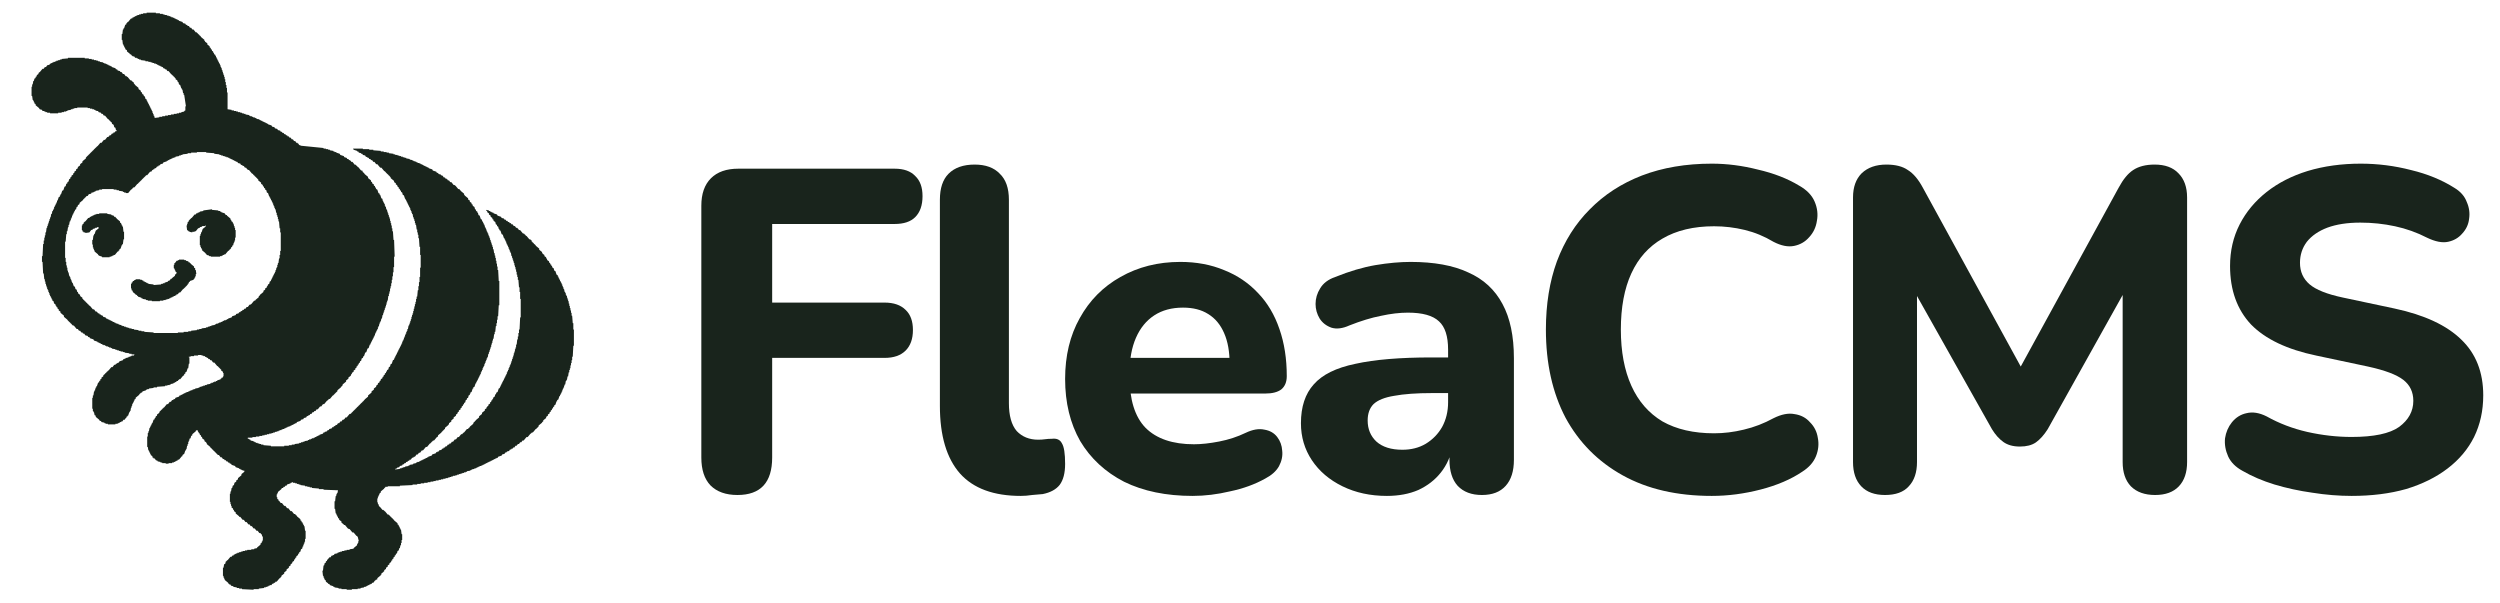
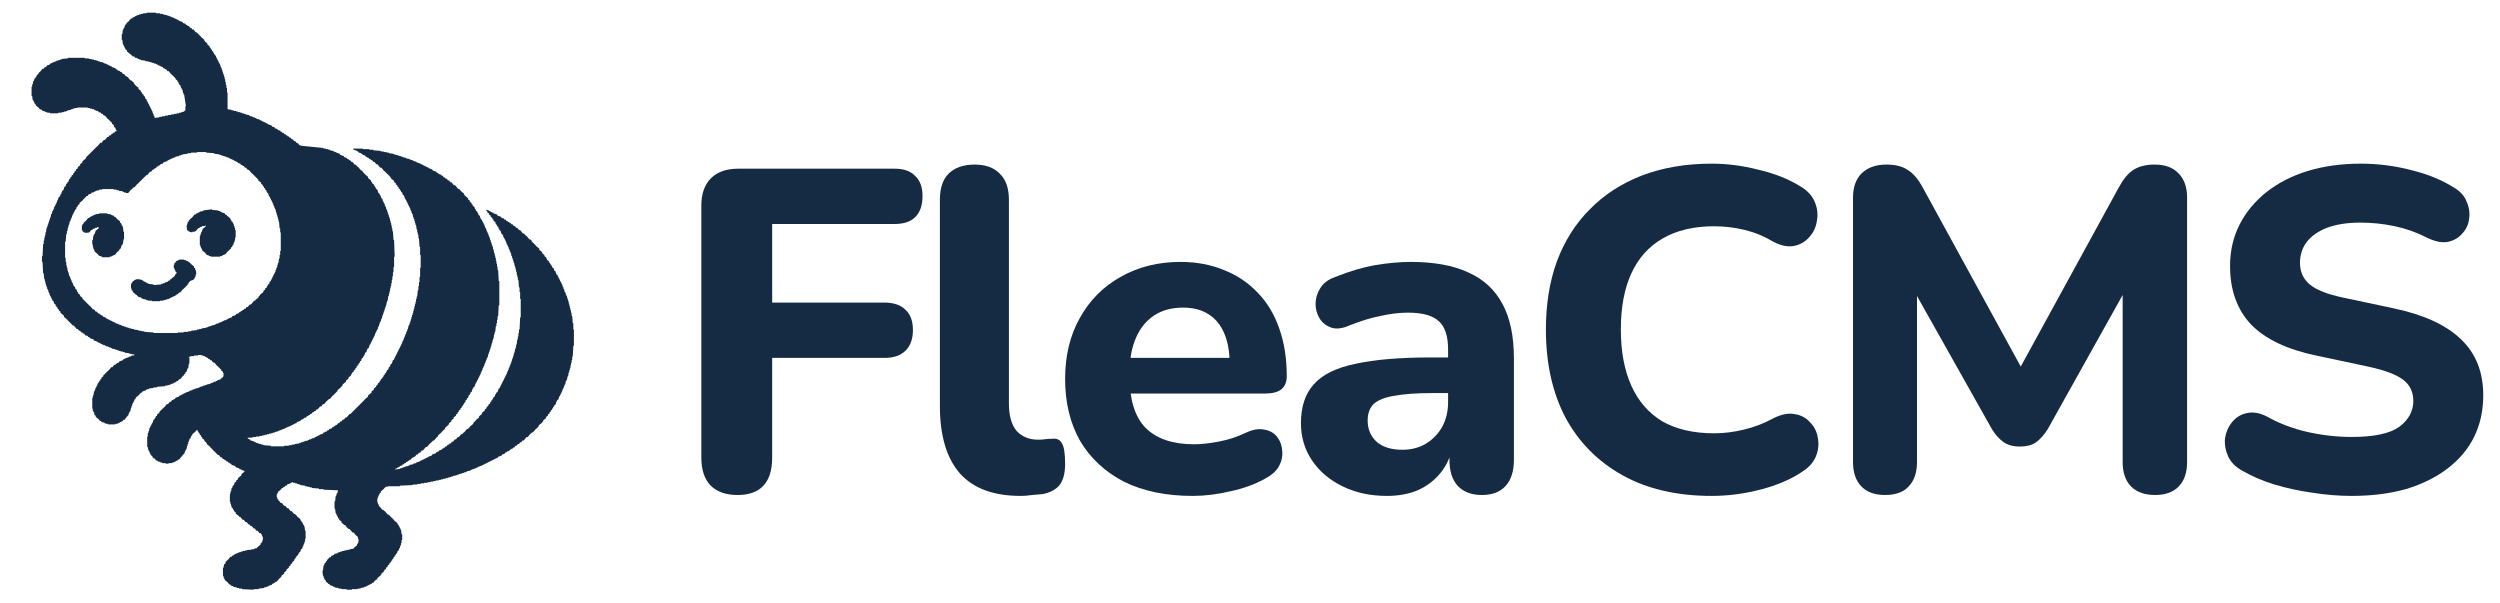
<svg xmlns="http://www.w3.org/2000/svg" viewBox="8.622 7.665 393.858 94.909" role="img" aria-labelledby="title">
-   <g fill="#19241c">
+   <g fill="#142b43">
    <path fill-rule="evenodd" transform="translate(-0.343215 -1.539215) scale(0.09109118)" d="M153 251 L154 251 L154 247 L155 247 L156 241 L157 241 L158 237 L160 236 L160 234 L162 233 L162 231 L165 229 L165 227 L166 227 L166 226 L167 226 L172 220 L174 220 L176 217 L178 217 L180 214 L184 213 L185 211 L187 211 L187 210 L189 210 L189 209 L191 209 L191 208 L194 208 L194 207 L196 207 L196 206 L199 206 L199 205 L202 205 L202 204 L205 204 L205 203 L216 202 L216 201 L245 201 L245 202 L252 202 L252 203 L257 203 L257 204 L261 204 L261 205 L265 205 L265 206 L268 206 L268 207 L271 207 L271 208 L277 209 L277 210 L279 210 L279 211 L282 211 L282 212 L284 212 L284 213 L286 213 L286 214 L288 214 L288 215 L290 215 L290 216 L292 216 L292 217 L298 219 L299 221 L301 221 L302 223 L306 224 L306 225 L309 226 L311 229 L313 229 L316 233 L318 233 L318 234 L319 234 L324 240 L326 240 L326 241 L330 244 L330 246 L331 246 L331 247 L332 247 L332 248 L338 253 L338 255 L342 258 L342 260 L344 261 L344 263 L345 263 L345 264 L347 265 L347 267 L349 268 L350 272 L352 273 L352 275 L353 275 L353 277 L354 277 L354 279 L355 279 L355 281 L356 281 L356 283 L357 283 L357 285 L358 285 L358 287 L359 287 L359 289 L360 289 L360 291 L361 291 L361 293 L362 293 L362 296 L363 296 L363 298 L364 298 L364 301 L365 301 L366 305 L374 304 L374 303 L379 303 L379 302 L384 302 L384 301 L389 301 L389 300 L394 300 L394 299 L399 299 L399 298 L404 298 L404 297 L408 297 L408 296 L412 296 L412 295 L417 294 L417 293 L419 292 L419 285 L420 285 L417 265 L416 265 L416 262 L415 262 L414 256 L413 256 L413 254 L412 254 L410 248 L408 247 L407 243 L406 243 L405 240 L402 238 L402 236 L401 236 L401 235 L400 235 L400 234 L399 234 L399 233 L398 233 L398 232 L397 232 L397 231 L396 231 L396 230 L395 230 L390 224 L388 224 L386 221 L384 221 L384 220 L381 219 L380 217 L378 217 L378 216 L376 216 L376 215 L374 215 L374 214 L372 214 L372 213 L370 213 L370 212 L368 212 L368 211 L365 211 L365 210 L362 210 L362 209 L359 209 L359 208 L355 208 L355 207 L350 207 L350 206 L342 205 L342 204 L339 204 L339 203 L337 203 L337 202 L335 202 L335 201 L332 201 L331 199 L327 198 L327 197 L326 197 L325 195 L323 195 L323 194 L318 190 L318 188 L315 186 L315 184 L314 184 L314 182 L313 182 L313 180 L312 180 L312 178 L311 178 L310 170 L309 170 L309 160 L310 160 L311 152 L312 152 L312 150 L313 150 L315 144 L317 143 L317 141 L318 141 L318 140 L319 140 L319 139 L320 139 L325 133 L327 133 L328 131 L330 131 L330 130 L332 130 L332 129 L334 129 L334 128 L336 128 L336 127 L339 127 L339 126 L342 126 L342 125 L346 125 L346 124 L352 124 L352 123 L368 123 L368 124 L375 124 L375 125 L380 125 L380 126 L383 126 L383 127 L387 127 L387 128 L390 128 L390 129 L393 129 L393 130 L395 130 L395 131 L398 131 L398 132 L400 132 L400 133 L402 133 L402 134 L404 134 L404 135 L406 135 L406 136 L408 136 L408 137 L414 139 L415 141 L419 142 L420 144 L422 144 L423 146 L425 146 L427 149 L429 149 L431 152 L433 152 L437 157 L439 157 L439 158 L440 158 L440 159 L441 159 L441 160 L442 160 L442 161 L443 161 L443 162 L444 162 L444 163 L445 163 L445 164 L446 164 L446 165 L452 170 L452 172 L453 172 L453 173 L457 176 L457 178 L461 181 L461 183 L463 184 L463 186 L465 187 L465 189 L467 190 L467 192 L468 192 L469 195 L471 196 L471 198 L472 198 L472 200 L473 200 L473 202 L474 202 L474 204 L475 204 L475 206 L476 206 L476 208 L477 208 L477 210 L478 210 L478 212 L479 212 L479 214 L480 214 L480 217 L481 217 L481 219 L482 219 L482 222 L483 222 L483 225 L484 225 L484 228 L485 228 L485 231 L486 231 L486 234 L487 234 L487 238 L488 238 L488 243 L489 243 L489 248 L490 248 L490 253 L491 253 L491 261 L492 261 L492 290 L499 291 L499 292 L503 292 L503 293 L507 293 L507 294 L510 294 L510 295 L514 295 L514 296 L517 296 L517 297 L520 297 L520 298 L523 298 L523 299 L529 300 L529 301 L531 301 L531 302 L534 302 L534 303 L536 303 L536 304 L539 304 L539 305 L541 305 L541 306 L543 306 L543 307 L546 307 L546 308 L548 308 L548 309 L550 309 L550 310 L552 310 L552 311 L554 311 L554 312 L556 312 L556 313 L558 313 L558 314 L560 314 L560 315 L562 315 L562 316 L568 318 L569 320 L573 321 L574 323 L578 324 L579 326 L583 327 L584 329 L586 329 L587 331 L589 331 L590 333 L592 333 L593 335 L595 335 L596 337 L598 337 L599 339 L601 339 L603 342 L605 342 L607 345 L609 345 L611 348 L613 348 L613 349 L614 349 L616 352 L618 352 L618 353 L658 357 L658 358 L662 358 L662 359 L666 359 L666 360 L669 360 L669 361 L675 362 L675 363 L677 363 L677 364 L680 364 L680 365 L686 367 L687 369 L693 371 L694 373 L696 373 L696 374 L698 374 L699 376 L701 376 L702 378 L704 378 L704 379 L705 379 L706 381 L708 381 L712 386 L714 386 L714 387 L715 387 L715 388 L716 388 L716 389 L717 389 L717 390 L718 390 L723 396 L725 396 L726 399 L727 399 L727 400 L728 400 L728 401 L729 401 L729 402 L735 407 L735 409 L740 413 L740 415 L742 416 L742 418 L745 420 L745 422 L747 423 L747 425 L748 425 L749 428 L751 429 L753 435 L755 436 L755 438 L756 438 L758 444 L760 445 L760 448 L761 448 L761 450 L762 450 L762 452 L763 452 L763 454 L764 454 L764 457 L765 457 L765 459 L766 459 L766 462 L767 462 L767 464 L768 464 L768 467 L769 467 L769 470 L770 470 L770 473 L771 473 L771 476 L772 476 L772 479 L773 479 L773 483 L774 483 L774 487 L775 487 L775 491 L776 491 L776 496 L777 496 L777 501 L778 501 L779 516 L780 516 L781 545 L780 545 L780 563 L779 563 L779 572 L778 572 L778 579 L777 579 L777 585 L776 585 L776 591 L775 591 L775 596 L774 596 L774 600 L773 600 L773 605 L772 605 L772 609 L771 609 L771 613 L770 613 L769 621 L768 621 L768 624 L767 624 L767 628 L766 628 L766 631 L765 631 L765 634 L764 634 L764 637 L763 637 L763 640 L762 640 L762 643 L761 643 L761 646 L760 646 L759 652 L758 652 L757 657 L756 657 L756 659 L755 659 L755 662 L754 662 L754 665 L753 665 L753 667 L752 667 L752 670 L751 670 L751 672 L750 672 L750 674 L749 674 L749 676 L748 676 L748 678 L747 678 L747 681 L746 681 L746 683 L745 683 L745 685 L744 685 L744 687 L743 687 L743 689 L742 689 L742 691 L741 691 L741 693 L740 693 L740 695 L739 695 L739 697 L738 697 L736 703 L734 704 L732 710 L730 711 L728 717 L727 717 L726 720 L724 721 L723 725 L721 726 L721 728 L719 729 L719 731 L717 732 L717 734 L715 735 L715 737 L713 738 L713 740 L710 742 L710 744 L707 746 L707 748 L706 748 L705 751 L701 754 L701 756 L697 759 L697 761 L691 766 L691 768 L690 768 L690 769 L689 769 L689 770 L688 770 L688 771 L682 776 L682 778 L681 778 L681 779 L680 779 L680 780 L679 780 L679 781 L678 781 L678 782 L677 782 L677 783 L676 783 L676 784 L675 784 L675 785 L674 785 L669 791 L667 791 L667 792 L666 792 L666 793 L665 793 L665 794 L664 794 L659 800 L657 800 L654 804 L652 804 L648 809 L646 809 L644 812 L642 812 L641 814 L639 814 L637 817 L635 817 L634 819 L632 819 L632 820 L629 821 L628 823 L624 824 L623 826 L619 827 L618 829 L612 831 L611 833 L609 833 L609 834 L607 834 L607 835 L605 835 L605 836 L603 836 L603 837 L601 837 L601 838 L599 838 L599 839 L596 839 L596 840 L594 840 L594 841 L592 841 L592 842 L590 842 L590 843 L587 843 L587 844 L585 844 L585 845 L582 845 L582 846 L580 846 L580 847 L577 847 L577 848 L574 848 L574 849 L571 849 L571 850 L568 850 L568 851 L564 851 L564 852 L560 852 L560 853 L556 853 L556 854 L552 854 L552 855 L547 855 L547 856 L541 856 L541 857 L535 857 L535 858 L527 858 L527 860 L529 860 L529 861 L531 861 L532 863 L537 864 L537 865 L539 865 L539 866 L541 866 L541 867 L544 867 L544 868 L547 868 L547 869 L550 869 L550 870 L554 870 L554 871 L567 872 L567 873 L590 873 L590 872 L598 872 L598 871 L603 871 L603 870 L608 870 L608 869 L616 868 L616 867 L619 867 L619 866 L622 866 L622 865 L625 865 L625 864 L631 863 L631 862 L633 862 L633 861 L636 861 L636 860 L638 860 L638 859 L641 859 L641 858 L643 858 L643 857 L645 857 L645 856 L647 856 L647 855 L649 855 L649 854 L651 854 L651 853 L657 851 L658 849 L660 849 L660 848 L664 847 L665 845 L667 845 L668 843 L672 842 L673 840 L675 840 L676 838 L678 838 L679 836 L681 836 L683 833 L685 833 L687 830 L689 830 L691 827 L693 827 L693 826 L694 826 L696 823 L698 823 L703 817 L705 817 L705 816 L706 816 L706 815 L707 815 L707 814 L708 814 L708 813 L709 813 L709 812 L710 812 L710 811 L711 811 L711 810 L712 810 L712 809 L713 809 L713 808 L714 808 L714 807 L715 807 L715 806 L716 806 L716 805 L717 805 L717 804 L718 804 L718 803 L719 803 L719 802 L720 802 L720 801 L721 801 L721 800 L722 800 L722 799 L723 799 L723 798 L724 798 L724 797 L725 797 L725 796 L726 796 L726 795 L727 795 L727 794 L728 794 L728 793 L729 793 L729 792 L735 787 L735 785 L741 780 L741 778 L745 775 L745 773 L749 770 L749 768 L750 768 L750 767 L752 766 L752 764 L755 762 L755 760 L757 759 L757 757 L760 755 L760 753 L762 752 L762 750 L764 749 L764 747 L766 746 L766 744 L767 744 L768 741 L770 740 L771 736 L773 735 L774 731 L776 730 L778 724 L780 723 L780 721 L781 721 L781 719 L782 719 L782 717 L783 717 L783 715 L784 715 L784 713 L785 713 L785 711 L786 711 L786 709 L787 709 L787 707 L788 707 L788 705 L789 705 L789 703 L790 703 L790 701 L791 701 L791 699 L792 699 L792 697 L793 697 L793 695 L794 695 L794 692 L795 692 L795 690 L796 690 L796 688 L797 688 L797 685 L798 685 L798 683 L799 683 L799 680 L800 680 L800 678 L801 678 L801 675 L802 675 L802 673 L803 673 L803 670 L804 670 L805 664 L806 664 L806 662 L807 662 L807 659 L808 659 L808 656 L809 656 L809 653 L810 653 L810 649 L811 649 L811 646 L812 646 L812 643 L813 643 L813 639 L814 639 L814 635 L815 635 L815 631 L816 631 L816 627 L817 627 L817 623 L818 623 L818 618 L819 618 L819 614 L820 614 L821 603 L822 603 L822 596 L823 596 L823 589 L824 589 L824 580 L825 580 L825 564 L826 564 L826 542 L825 542 L825 528 L824 528 L823 513 L822 513 L822 507 L821 507 L821 503 L820 503 L820 498 L819 498 L818 490 L817 490 L817 487 L816 487 L816 483 L815 483 L815 480 L814 480 L814 477 L813 477 L812 471 L811 471 L811 469 L810 469 L810 466 L809 466 L809 464 L808 464 L808 461 L807 461 L807 459 L806 459 L806 457 L805 457 L805 455 L804 455 L804 453 L803 453 L803 451 L802 451 L802 449 L801 449 L801 447 L800 447 L800 445 L799 445 L797 439 L795 438 L794 434 L792 433 L792 431 L790 430 L790 428 L788 427 L788 425 L786 424 L786 422 L785 422 L785 421 L783 420 L783 418 L780 416 L780 414 L774 409 L774 407 L773 407 L773 406 L772 406 L772 405 L771 405 L771 404 L770 404 L770 403 L769 403 L769 402 L768 402 L768 401 L767 401 L767 400 L766 400 L766 399 L765 399 L765 398 L764 398 L764 397 L763 397 L758 391 L756 391 L751 385 L749 385 L746 381 L744 381 L742 378 L740 378 L739 376 L737 376 L736 374 L734 374 L734 373 L731 372 L730 370 L726 369 L725 367 L723 367 L723 366 L719 365 L718 363 L716 363 L716 362 L710 360 L709 358 L726 358 L726 359 L737 359 L737 360 L744 360 L744 361 L757 362 L757 363 L762 363 L762 364 L767 364 L767 365 L771 365 L771 366 L779 367 L779 368 L782 368 L782 369 L786 369 L786 370 L789 370 L789 371 L792 371 L792 372 L795 372 L795 373 L798 373 L798 374 L801 374 L801 375 L807 376 L807 377 L812 378 L812 379 L814 379 L814 380 L817 380 L817 381 L819 381 L819 382 L821 382 L821 383 L824 383 L824 384 L826 384 L826 385 L828 385 L828 386 L830 386 L830 387 L832 387 L832 388 L834 388 L834 389 L836 389 L836 390 L838 390 L838 391 L840 391 L840 392 L846 394 L847 396 L853 398 L854 400 L856 400 L857 402 L861 403 L861 404 L864 405 L866 408 L868 408 L869 410 L871 410 L871 411 L872 411 L873 413 L875 413 L877 416 L879 416 L883 421 L885 421 L885 422 L886 422 L891 428 L893 428 L893 429 L894 429 L894 430 L895 430 L895 431 L901 436 L901 438 L902 438 L902 439 L908 444 L908 446 L911 448 L911 450 L914 452 L914 454 L916 455 L916 457 L919 459 L920 463 L921 463 L922 466 L924 467 L924 469 L925 469 L926 473 L928 474 L930 480 L932 481 L932 483 L933 483 L933 485 L934 485 L934 487 L935 487 L935 489 L936 489 L936 491 L937 491 L937 494 L938 494 L938 496 L939 496 L939 498 L940 498 L940 501 L941 501 L941 503 L942 503 L942 505 L943 505 L943 508 L944 508 L944 510 L945 510 L945 513 L946 513 L946 516 L947 516 L947 519 L948 519 L948 522 L949 522 L949 525 L950 525 L950 528 L951 528 L951 532 L952 532 L953 539 L954 539 L954 543 L955 543 L955 547 L956 547 L956 552 L957 552 L957 557 L958 557 L958 562 L959 562 L959 568 L960 568 L961 587 L962 587 L962 629 L961 629 L960 648 L959 648 L959 654 L958 654 L958 660 L957 660 L957 665 L956 665 L955 675 L954 675 L954 679 L953 679 L952 687 L951 687 L951 690 L950 690 L950 694 L949 694 L949 697 L948 697 L948 701 L947 701 L947 704 L946 704 L946 707 L945 707 L945 710 L944 710 L944 713 L943 713 L942 719 L941 719 L941 721 L940 721 L940 724 L939 724 L939 726 L938 726 L938 729 L937 729 L937 731 L936 731 L936 734 L935 734 L935 736 L934 736 L934 738 L933 738 L933 741 L932 741 L932 743 L931 743 L931 745 L930 745 L930 748 L929 748 L929 750 L928 750 L928 752 L927 752 L927 754 L926 754 L926 756 L925 756 L925 758 L924 758 L924 760 L923 760 L923 762 L922 762 L922 764 L921 764 L919 770 L917 771 L917 773 L916 773 L914 779 L912 780 L912 782 L911 782 L911 784 L909 785 L908 789 L906 790 L906 792 L904 793 L903 797 L901 798 L901 800 L899 801 L899 803 L897 804 L897 806 L895 807 L895 809 L892 811 L892 813 L890 814 L890 816 L889 816 L889 817 L887 818 L887 820 L883 823 L883 825 L879 828 L879 830 L875 833 L875 835 L874 835 L874 836 L868 841 L868 843 L867 843 L867 844 L866 844 L866 845 L865 845 L865 846 L864 846 L864 847 L863 847 L863 848 L862 848 L862 849 L856 854 L856 856 L855 856 L855 857 L854 857 L849 863 L847 863 L847 864 L846 864 L846 865 L845 865 L845 866 L844 866 L844 867 L843 867 L843 868 L842 868 L837 874 L835 874 L830 880 L828 880 L825 884 L823 884 L821 887 L819 887 L816 891 L814 891 L814 892 L811 893 L809 896 L807 896 L806 898 L804 898 L803 900 L801 900 L800 902 L798 902 L797 904 L795 904 L794 906 L790 907 L789 909 L785 910 L785 911 L782 912 L782 913 L790 912 L790 911 L793 911 L793 910 L796 910 L796 909 L799 909 L799 908 L805 907 L805 906 L807 906 L807 905 L813 904 L813 903 L818 902 L818 901 L820 901 L820 900 L823 900 L823 899 L825 899 L825 898 L827 898 L827 897 L829 897 L829 896 L831 896 L831 895 L833 895 L833 894 L835 894 L835 893 L837 893 L837 892 L839 892 L839 891 L845 889 L846 887 L852 885 L853 883 L855 883 L855 882 L857 882 L858 880 L862 879 L863 877 L865 877 L866 875 L868 875 L869 873 L871 873 L873 870 L875 870 L876 868 L878 868 L880 865 L882 865 L885 861 L887 861 L890 857 L892 857 L896 852 L898 852 L898 851 L899 851 L899 850 L900 850 L900 849 L901 849 L906 843 L908 843 L908 842 L909 842 L909 841 L910 841 L910 840 L911 840 L911 839 L917 834 L917 832 L918 832 L918 831 L919 831 L919 830 L920 830 L920 829 L921 829 L921 828 L927 823 L927 821 L932 817 L932 815 L937 811 L937 809 L940 807 L940 805 L941 805 L941 804 L943 803 L943 801 L946 799 L946 797 L948 796 L948 794 L950 793 L950 791 L951 791 L952 788 L954 787 L955 783 L956 783 L957 780 L959 779 L961 773 L963 772 L963 770 L964 770 L964 768 L965 768 L965 766 L966 766 L966 764 L967 764 L967 762 L968 762 L968 760 L969 760 L969 758 L970 758 L970 756 L971 756 L971 754 L972 754 L972 752 L973 752 L973 750 L974 750 L974 748 L975 748 L975 745 L976 745 L976 743 L977 743 L977 741 L978 741 L978 738 L979 738 L979 736 L980 736 L980 733 L981 733 L981 731 L982 731 L982 728 L983 728 L983 725 L984 725 L984 722 L985 722 L985 719 L986 719 L986 716 L987 716 L987 712 L988 712 L988 709 L989 709 L989 705 L990 705 L990 702 L991 702 L991 697 L992 697 L993 688 L994 688 L994 683 L995 683 L995 677 L996 677 L996 671 L997 671 L998 650 L999 650 L999 618 L998 618 L998 606 L997 606 L997 598 L996 598 L995 585 L994 585 L994 580 L993 580 L993 576 L992 576 L992 571 L991 571 L991 567 L990 567 L990 563 L989 563 L989 560 L988 560 L988 559 L988 556 L987 556 L987 553 L986 553 L986 550 L985 550 L985 547 L984 547 L984 544 L983 544 L982 538 L981 538 L981 536 L980 536 L980 533 L979 533 L979 531 L978 531 L978 528 L977 528 L977 526 L976 526 L976 524 L975 524 L975 522 L974 522 L974 519 L973 519 L973 517 L972 517 L972 515 L971 515 L971 513 L970 513 L968 507 L966 506 L964 500 L962 499 L962 497 L961 497 L960 493 L958 492 L958 490 L956 489 L955 485 L952 483 L952 481 L950 480 L950 478 L947 476 L947 474 L944 472 L944 470 L941 468 L941 466 L940 466 L939 464 L944 465 L944 466 L946 466 L946 467 L948 467 L948 468 L950 468 L950 469 L952 469 L952 470 L958 472 L959 474 L965 476 L966 478 L970 479 L971 481 L973 481 L974 483 L976 483 L977 485 L979 485 L980 487 L982 487 L983 489 L985 489 L987 492 L989 492 L991 495 L993 495 L993 496 L994 496 L996 499 L998 499 L1003 505 L1005 505 L1005 506 L1006 506 L1006 507 L1007 507 L1007 508 L1008 508 L1008 509 L1009 509 L1014 515 L1016 515 L1016 516 L1018 517 L1018 519 L1019 519 L1019 520 L1020 520 L1020 521 L1021 521 L1021 522 L1022 522 L1022 523 L1023 523 L1023 524 L1024 524 L1024 525 L1025 525 L1025 526 L1031 531 L1031 533 L1036 537 L1036 539 L1037 539 L1037 540 L1040 542 L1040 544 L1043 546 L1043 548 L1044 548 L1045 551 L1048 553 L1048 555 L1050 556 L1050 558 L1052 559 L1052 561 L1053 561 L1054 564 L1056 565 L1057 569 L1059 570 L1061 576 L1063 577 L1063 579 L1064 579 L1064 581 L1065 581 L1065 583 L1066 583 L1066 585 L1067 585 L1067 587 L1068 587 L1068 589 L1069 589 L1069 591 L1070 591 L1070 593 L1071 593 L1071 596 L1072 596 L1072 598 L1073 598 L1073 601 L1074 601 L1075 606 L1076 606 L1076 608 L1077 608 L1077 611 L1078 611 L1078 613 L1079 613 L1079 616 L1080 616 L1080 619 L1081 619 L1081 622 L1082 622 L1082 626 L1083 626 L1083 630 L1084 630 L1084 634 L1085 634 L1085 638 L1086 638 L1086 642 L1087 642 L1087 647 L1088 647 L1089 660 L1090 660 L1090 671 L1091 671 L1091 699 L1090 699 L1089 718 L1088 718 L1088 724 L1087 724 L1087 729 L1086 729 L1086 733 L1085 733 L1085 738 L1084 738 L1084 741 L1083 741 L1083 745 L1082 745 L1081 752 L1080 752 L1079 758 L1078 758 L1078 760 L1077 760 L1076 766 L1075 766 L1075 768 L1074 768 L1074 771 L1073 771 L1073 773 L1072 773 L1072 775 L1071 775 L1071 778 L1070 778 L1070 780 L1069 780 L1069 782 L1068 782 L1068 784 L1067 784 L1067 786 L1066 786 L1064 792 L1062 793 L1062 795 L1061 795 L1059 801 L1057 802 L1057 804 L1055 805 L1055 807 L1053 808 L1053 810 L1051 811 L1051 813 L1049 814 L1049 816 L1046 818 L1046 820 L1043 822 L1043 824 L1038 828 L1038 830 L1037 830 L1037 831 L1036 831 L1036 832 L1030 837 L1030 839 L1029 839 L1029 840 L1028 840 L1028 841 L1027 841 L1027 842 L1026 842 L1026 843 L1025 843 L1020 849 L1018 849 L1018 850 L1017 850 L1017 851 L1016 851 L1011 857 L1009 857 L1004 863 L1002 863 L1000 866 L998 866 L996 869 L994 869 L994 870 L993 870 L992 872 L990 872 L988 875 L986 875 L985 877 L983 877 L983 878 L980 879 L979 881 L975 882 L975 883 L972 884 L971 886 L967 887 L966 889 L960 891 L959 893 L957 893 L957 894 L955 894 L955 895 L953 895 L953 896 L951 896 L951 897 L949 897 L949 898 L947 898 L947 899 L945 899 L945 900 L943 900 L943 901 L941 901 L941 902 L939 902 L939 903 L937 903 L937 904 L935 904 L935 905 L933 905 L933 906 L931 906 L931 907 L928 907 L928 908 L926 908 L926 909 L924 909 L924 910 L922 910 L922 911 L919 911 L919 912 L914 913 L914 914 L912 914 L912 915 L906 916 L906 917 L904 917 L904 918 L901 918 L901 919 L898 919 L898 920 L895 920 L895 921 L892 921 L892 922 L889 922 L889 923 L886 923 L886 924 L882 924 L882 925 L879 925 L879 926 L876 926 L876 927 L873 927 L873 928 L869 928 L869 929 L865 929 L865 930 L861 930 L861 931 L857 931 L857 932 L852 932 L852 933 L848 933 L848 934 L843 934 L843 935 L838 935 L838 936 L832 936 L832 937 L826 937 L826 938 L820 938 L820 939 L812 939 L812 940 L790 941 L790 942 L769 942 L769 943 L765 943 L765 944 L764 944 L764 945 L763 945 L763 946 L757 951 L757 953 L755 954 L755 956 L754 956 L754 958 L753 958 L753 960 L752 960 L752 963 L751 963 L751 970 L752 970 L752 973 L753 973 L754 977 L755 977 L760 983 L762 983 L762 984 L763 984 L763 985 L764 985 L769 991 L771 991 L771 992 L772 992 L772 993 L773 993 L773 994 L774 994 L774 995 L775 995 L775 996 L776 996 L776 997 L777 997 L777 998 L778 998 L778 999 L779 999 L779 1000 L780 1000 L780 1001 L786 1006 L786 1008 L788 1009 L788 1011 L789 1011 L789 1013 L790 1013 L790 1015 L791 1015 L791 1017 L792 1017 L793 1025 L794 1025 L794 1035 L793 1035 L793 1040 L792 1040 L792 1044 L791 1044 L790 1049 L789 1049 L788 1053 L786 1054 L785 1058 L783 1059 L783 1061 L781 1062 L781 1064 L779 1065 L779 1067 L777 1068 L777 1070 L775 1071 L775 1073 L772 1075 L772 1077 L769 1079 L769 1081 L766 1083 L766 1085 L763 1087 L763 1089 L762 1089 L762 1090 L758 1093 L758 1095 L757 1095 L757 1096 L751 1101 L751 1103 L748 1104 L748 1105 L747 1105 L744 1109 L742 1109 L741 1111 L739 1111 L739 1112 L737 1112 L737 1113 L735 1113 L735 1114 L733 1114 L733 1115 L731 1115 L731 1116 L728 1116 L728 1117 L722 1118 L722 1119 L717 1119 L717 1120 L707 1120 L707 1121 L698 1121 L698 1120 L689 1120 L689 1119 L684 1119 L684 1118 L677 1117 L677 1116 L675 1116 L675 1115 L669 1113 L668 1111 L666 1111 L666 1110 L662 1107 L662 1105 L660 1104 L660 1102 L659 1102 L659 1100 L658 1100 L658 1097 L657 1097 L656 1088 L657 1088 L658 1079 L659 1079 L660 1075 L662 1074 L662 1072 L664 1071 L664 1069 L665 1069 L668 1065 L670 1065 L672 1062 L674 1062 L674 1061 L676 1061 L677 1059 L682 1058 L682 1057 L684 1057 L684 1056 L687 1056 L687 1055 L690 1055 L690 1054 L694 1054 L694 1053 L698 1053 L698 1052 L703 1052 L703 1051 L710 1050 L710 1049 L716 1044 L716 1042 L717 1042 L717 1040 L718 1040 L718 1037 L719 1037 L717 1029 L716 1029 L716 1028 L715 1028 L710 1022 L708 1022 L703 1016 L701 1016 L701 1015 L700 1015 L695 1009 L693 1009 L693 1008 L689 1005 L689 1003 L685 1000 L685 998 L683 997 L683 995 L682 995 L682 993 L681 993 L681 991 L680 991 L680 989 L679 989 L678 981 L677 981 L677 968 L678 968 L679 959 L680 959 L680 956 L681 956 L681 954 L682 954 L683 949 L658 948 L658 947 L650 947 L650 946 L638 945 L638 944 L634 944 L634 943 L630 943 L630 942 L626 942 L626 941 L618 940 L618 939 L615 939 L615 938 L612 938 L612 937 L609 937 L609 936 L605 936 L605 935 L603 935 L603 936 L601 936 L601 937 L595 939 L594 941 L592 941 L591 943 L589 943 L588 945 L586 945 L586 946 L585 946 L585 947 L579 952 L579 954 L578 954 L578 956 L577 956 L577 961 L578 961 L578 964 L580 965 L580 967 L581 967 L584 971 L586 971 L590 976 L592 976 L595 980 L597 980 L601 985 L603 985 L607 990 L609 990 L609 991 L610 991 L610 992 L611 992 L611 993 L612 993 L612 994 L618 999 L618 1001 L620 1002 L620 1004 L622 1005 L622 1007 L623 1007 L623 1009 L624 1009 L624 1011 L625 1011 L626 1019 L627 1019 L627 1033 L626 1033 L626 1038 L625 1038 L625 1041 L624 1041 L624 1043 L623 1043 L623 1046 L622 1046 L621 1050 L619 1051 L618 1055 L616 1056 L616 1058 L614 1059 L614 1061 L611 1063 L611 1065 L609 1066 L609 1068 L607 1069 L607 1071 L604 1073 L604 1075 L603 1075 L603 1076 L601 1077 L601 1079 L598 1081 L598 1083 L594 1086 L594 1088 L590 1091 L590 1093 L585 1097 L585 1099 L584 1099 L584 1100 L583 1100 L583 1101 L582 1101 L577 1107 L575 1107 L574 1109 L572 1109 L572 1110 L569 1111 L568 1113 L565 1113 L565 1114 L563 1114 L563 1115 L561 1115 L561 1116 L558 1116 L558 1117 L555 1117 L555 1118 L546 1119 L546 1120 L537 1120 L537 1121 L517 1120 L517 1119 L512 1119 L512 1118 L508 1118 L508 1117 L502 1116 L502 1115 L498 1114 L497 1112 L495 1112 L495 1111 L494 1111 L494 1110 L493 1110 L493 1109 L487 1104 L487 1102 L486 1102 L486 1100 L485 1100 L485 1097 L484 1097 L484 1083 L485 1083 L486 1077 L488 1076 L489 1072 L490 1072 L490 1071 L491 1071 L491 1070 L492 1070 L497 1064 L499 1064 L500 1062 L502 1062 L503 1060 L505 1060 L505 1059 L507 1059 L507 1058 L509 1058 L509 1057 L512 1057 L512 1056 L515 1056 L515 1055 L518 1055 L518 1054 L522 1054 L522 1053 L526 1053 L526 1052 L533 1052 L533 1051 L538 1051 L538 1050 L543 1049 L543 1048 L549 1043 L549 1041 L551 1040 L551 1038 L552 1038 L552 1036 L553 1036 L553 1029 L552 1029 L551 1025 L550 1025 L549 1023 L547 1023 L544 1019 L542 1019 L539 1015 L537 1015 L534 1011 L532 1011 L530 1008 L528 1008 L525 1004 L523 1004 L520 1000 L518 1000 L514 995 L512 995 L512 994 L506 989 L506 987 L503 985 L503 983 L502 983 L501 980 L499 979 L499 976 L498 976 L498 973 L497 973 L497 969 L496 969 L496 955 L497 955 L497 951 L498 951 L499 945 L500 945 L501 941 L503 940 L504 936 L507 934 L507 932 L510 930 L510 928 L516 923 L516 921 L521 917 L521 915 L518 915 L518 914 L516 914 L516 913 L514 913 L514 912 L512 912 L512 911 L506 909 L505 907 L499 905 L498 903 L496 903 L495 901 L493 901 L492 899 L490 899 L489 897 L487 897 L486 895 L484 895 L482 892 L480 892 L477 888 L475 888 L475 887 L474 887 L474 886 L473 886 L473 885 L472 885 L472 884 L471 884 L471 883 L470 883 L470 882 L469 882 L469 881 L468 881 L468 880 L467 880 L467 879 L466 879 L466 878 L465 878 L465 877 L464 877 L464 876 L463 876 L463 875 L462 875 L462 874 L456 869 L456 867 L455 867 L455 866 L452 864 L452 862 L448 859 L448 857 L446 856 L446 854 L444 853 L444 851 L442 850 L442 848 L441 848 L440 845 L438 845 L438 846 L437 846 L437 847 L431 852 L431 854 L429 855 L428 859 L426 860 L426 863 L425 863 L425 865 L424 865 L424 869 L423 869 L423 872 L422 872 L421 878 L420 878 L420 880 L419 880 L417 886 L414 888 L414 890 L413 890 L408 896 L406 896 L405 898 L403 898 L403 899 L401 899 L401 900 L399 900 L399 901 L396 901 L396 902 L390 902 L390 903 L385 903 L385 902 L379 902 L379 901 L376 901 L376 900 L371 899 L371 898 L368 897 L366 894 L364 894 L364 893 L362 892 L362 890 L359 888 L359 886 L358 886 L358 884 L357 884 L357 882 L356 882 L356 880 L355 880 L354 874 L353 874 L353 856 L354 856 L354 850 L355 850 L355 847 L356 847 L357 841 L358 841 L358 839 L359 839 L359 837 L360 837 L360 835 L361 835 L361 833 L362 833 L364 827 L366 826 L366 824 L367 824 L368 821 L370 820 L370 818 L374 815 L374 813 L375 813 L375 812 L376 812 L376 811 L377 811 L377 810 L378 810 L378 809 L379 809 L379 808 L380 808 L380 807 L381 807 L381 806 L382 806 L387 800 L389 800 L392 796 L394 796 L396 793 L398 793 L398 792 L401 791 L402 789 L408 787 L409 785 L411 785 L411 784 L413 784 L413 783 L415 783 L415 782 L417 782 L417 781 L419 781 L419 780 L421 780 L421 779 L424 779 L424 778 L426 778 L426 777 L428 777 L428 776 L431 776 L431 775 L433 775 L433 774 L436 774 L436 773 L442 772 L442 771 L444 771 L444 770 L447 770 L447 769 L450 769 L450 768 L453 768 L453 767 L456 767 L456 766 L462 765 L462 764 L464 764 L464 763 L467 763 L467 762 L469 762 L469 761 L472 761 L472 760 L474 760 L474 759 L480 757 L480 756 L481 756 L482 754 L484 754 L484 752 L485 752 L485 746 L484 746 L484 744 L481 742 L481 740 L480 740 L480 739 L479 739 L479 738 L478 738 L478 737 L477 737 L477 736 L476 736 L476 735 L475 735 L475 734 L474 734 L469 728 L467 728 L464 724 L462 724 L461 722 L459 722 L458 720 L456 720 L456 719 L453 718 L453 717 L450 717 L450 716 L447 716 L447 715 L441 715 L441 716 L434 716 L434 717 L428 717 L428 718 L425 718 L425 719 L426 719 L426 730 L425 730 L424 738 L423 738 L421 744 L419 745 L419 747 L417 748 L417 750 L416 750 L416 751 L415 751 L410 757 L408 757 L408 758 L407 758 L406 760 L404 760 L403 762 L401 762 L401 763 L399 763 L399 764 L397 764 L397 765 L394 765 L394 766 L392 766 L392 767 L388 767 L388 768 L384 768 L384 769 L370 770 L370 771 L364 771 L364 772 L356 773 L356 774 L353 774 L353 775 L351 775 L351 776 L345 778 L344 780 L342 780 L342 781 L341 781 L341 782 L340 782 L340 783 L339 783 L339 784 L333 789 L333 791 L331 792 L331 794 L330 794 L330 796 L329 796 L329 798 L328 798 L328 800 L327 800 L327 803 L326 803 L326 806 L325 806 L324 812 L323 812 L323 814 L322 814 L320 820 L319 820 L319 821 L317 822 L317 824 L316 824 L314 827 L312 827 L310 830 L308 830 L308 831 L306 831 L306 832 L304 832 L304 833 L302 833 L302 834 L298 834 L298 835 L285 835 L285 834 L281 834 L281 833 L279 833 L279 832 L274 831 L273 829 L271 829 L271 828 L270 828 L270 827 L264 822 L264 820 L262 819 L261 814 L260 814 L260 812 L259 812 L259 808 L258 808 L258 789 L259 789 L259 785 L260 785 L261 778 L262 778 L262 776 L263 776 L263 773 L264 773 L264 771 L265 771 L265 769 L266 769 L268 763 L270 762 L270 760 L272 759 L272 757 L274 756 L274 754 L277 752 L277 750 L278 750 L278 749 L279 749 L279 748 L280 748 L280 747 L281 747 L281 746 L282 746 L282 745 L283 745 L283 744 L284 744 L284 743 L285 743 L285 742 L286 742 L291 736 L293 736 L296 732 L298 732 L299 730 L301 730 L301 729 L304 728 L305 726 L311 724 L312 722 L314 722 L314 721 L316 721 L316 720 L319 720 L319 719 L321 719 L321 718 L324 718 L324 717 L326 717 L326 716 L330 716 L331 714 L326 714 L326 713 L322 713 L322 712 L314 711 L314 710 L311 710 L311 709 L307 709 L307 708 L304 708 L304 707 L301 707 L301 706 L298 706 L298 705 L292 704 L292 703 L290 703 L290 702 L287 702 L287 701 L285 701 L285 700 L282 700 L282 699 L280 699 L280 698 L277 698 L277 697 L275 697 L275 696 L273 696 L273 695 L271 695 L271 694 L269 694 L269 693 L267 693 L267 692 L261 690 L260 688 L254 686 L253 684 L251 684 L250 682 L246 681 L244 678 L242 678 L241 676 L239 676 L237 673 L235 673 L233 670 L231 670 L226 664 L224 664 L224 663 L223 663 L223 662 L222 662 L222 661 L221 661 L221 660 L220 660 L220 659 L219 659 L219 658 L218 658 L218 657 L217 657 L217 656 L216 656 L216 655 L215 655 L215 654 L209 649 L209 647 L203 642 L203 640 L200 638 L200 636 L198 635 L198 633 L196 632 L196 630 L195 630 L194 627 L192 626 L191 622 L189 621 L189 619 L188 619 L188 617 L187 617 L187 615 L186 615 L186 613 L185 613 L185 611 L184 611 L184 608 L183 608 L183 606 L182 606 L182 603 L181 603 L181 601 L180 601 L180 598 L179 598 L179 595 L178 595 L178 592 L177 592 L177 588 L176 588 L176 584 L175 584 L174 574 L173 574 L172 554 L171 554 L171 544 L172 544 L173 523 L174 523 L174 517 L175 517 L175 512 L176 512 L176 508 L177 508 L177 503 L178 503 L179 495 L180 495 L180 492 L181 492 L181 489 L182 489 L182 486 L183 486 L183 483 L184 483 L184 480 L185 480 L185 477 L186 477 L187 471 L188 471 L189 466 L190 466 L190 464 L191 464 L191 462 L192 462 L192 459 L193 459 L193 457 L194 457 L194 455 L195 455 L195 453 L196 453 L196 451 L197 451 L197 448 L198 448 L200 442 L202 441 L202 439 L203 439 L203 437 L204 437 L206 431 L208 430 L210 424 L212 423 L213 419 L215 418 L215 416 L217 415 L218 411 L220 410 L220 408 L222 407 L222 405 L225 403 L225 401 L227 400 L227 398 L230 396 L230 394 L233 392 L233 390 L237 387 L237 385 L241 382 L241 380 L247 375 L247 373 L248 373 L248 372 L249 372 L249 371 L250 371 L250 370 L251 370 L251 369 L252 369 L252 368 L253 368 L253 367 L254 367 L254 366 L255 366 L255 365 L256 365 L256 364 L257 364 L257 363 L258 363 L258 362 L259 362 L259 361 L260 361 L260 360 L261 360 L261 359 L262 359 L262 358 L263 358 L263 357 L264 357 L264 356 L265 356 L265 355 L266 355 L266 354 L267 354 L272 348 L274 348 L278 343 L280 343 L284 338 L286 338 L286 337 L287 337 L288 335 L290 335 L292 332 L294 332 L295 330 L297 330 L298 328 L300 328 L300 326 L299 326 L298 322 L296 321 L295 317 L292 315 L292 313 L291 313 L291 312 L290 312 L290 311 L289 311 L289 310 L288 310 L288 309 L287 309 L287 308 L286 308 L286 307 L285 307 L280 301 L278 301 L276 298 L274 298 L273 296 L269 295 L268 293 L265 293 L265 292 L263 292 L263 291 L261 291 L261 290 L258 290 L258 289 L254 289 L254 288 L250 288 L250 287 L232 287 L232 288 L227 288 L227 289 L224 289 L224 290 L221 290 L221 291 L215 292 L215 293 L213 293 L213 294 L209 294 L209 295 L205 295 L205 296 L199 296 L199 297 L185 297 L185 296 L180 296 L180 295 L177 295 L177 294 L175 294 L175 293 L172 293 L171 291 L167 290 L167 289 L166 289 L166 288 L160 283 L160 281 L158 280 L158 278 L157 278 L157 276 L156 276 L156 274 L155 274 L154 267 L153 267 Z M211 519 L211 547 L212 547 L212 554 L213 554 L213 560 L214 560 L214 564 L215 564 L215 569 L216 569 L216 572 L217 572 L218 578 L219 578 L219 580 L220 580 L220 583 L221 583 L221 585 L222 585 L222 588 L223 588 L223 590 L224 590 L226 596 L228 597 L229 601 L231 602 L232 606 L233 606 L234 609 L237 611 L237 613 L241 616 L241 618 L242 618 L242 619 L243 619 L243 620 L244 620 L244 621 L245 621 L245 622 L246 622 L246 623 L247 623 L247 624 L248 624 L248 625 L249 625 L249 626 L250 626 L250 627 L251 627 L251 628 L252 628 L252 629 L253 629 L253 630 L254 630 L259 636 L261 636 L264 640 L266 640 L268 643 L270 643 L271 645 L273 645 L273 646 L276 647 L277 649 L281 650 L282 652 L284 652 L284 653 L286 653 L286 654 L288 654 L288 655 L290 655 L290 656 L292 656 L292 657 L294 657 L294 658 L296 658 L296 659 L298 659 L298 660 L300 660 L300 661 L303 661 L303 662 L305 662 L305 663 L308 663 L308 664 L310 664 L310 665 L313 665 L313 666 L316 666 L316 667 L319 667 L319 668 L322 668 L322 669 L326 669 L326 670 L330 670 L330 671 L338 672 L338 673 L343 673 L343 674 L348 674 L348 675 L364 676 L364 677 L406 677 L406 676 L416 676 L416 675 L424 675 L424 674 L429 674 L429 673 L439 672 L439 671 L443 671 L443 670 L447 670 L447 669 L455 668 L455 667 L458 667 L458 666 L461 666 L461 665 L464 665 L464 664 L470 663 L470 662 L472 662 L472 661 L475 661 L475 660 L477 660 L477 659 L480 659 L480 658 L482 658 L482 657 L484 657 L484 656 L486 656 L486 655 L489 655 L489 654 L491 654 L491 653 L493 653 L493 652 L499 650 L500 648 L506 646 L507 644 L511 643 L512 641 L514 641 L515 639 L517 639 L518 637 L520 637 L521 635 L523 635 L525 632 L527 632 L530 628 L532 628 L532 627 L533 627 L538 621 L540 621 L540 620 L546 615 L546 613 L547 613 L547 612 L548 612 L548 611 L554 606 L554 604 L557 602 L557 600 L560 598 L560 596 L561 596 L562 593 L564 592 L565 588 L567 587 L567 585 L568 585 L568 583 L569 583 L569 581 L570 581 L570 579 L571 579 L571 577 L572 577 L572 575 L573 575 L573 573 L574 573 L574 571 L575 571 L575 568 L576 568 L576 565 L577 565 L577 563 L578 563 L578 559 L579 559 L579 556 L580 556 L581 548 L582 548 L582 542 L583 542 L583 535 L584 535 L584 515 L584 503 L583 503 L583 496 L582 496 L581 484 L580 484 L580 480 L579 480 L579 476 L578 476 L578 473 L577 473 L577 469 L576 469 L575 463 L574 463 L574 461 L573 461 L573 458 L572 458 L572 456 L571 456 L571 453 L570 453 L570 451 L569 451 L569 449 L568 449 L568 447 L567 447 L567 445 L566 445 L566 443 L565 443 L565 441 L564 441 L562 435 L560 434 L559 430 L557 429 L557 427 L555 426 L555 424 L553 423 L553 421 L550 419 L550 417 L545 413 L545 411 L544 411 L544 410 L543 410 L543 409 L542 409 L542 408 L541 408 L541 407 L540 407 L540 406 L539 406 L539 405 L538 405 L538 404 L537 404 L537 403 L536 403 L536 402 L535 402 L535 401 L534 401 L529 395 L527 395 L527 394 L526 394 L524 391 L522 391 L520 388 L518 388 L518 387 L515 386 L514 384 L510 383 L509 381 L507 381 L507 380 L505 380 L505 379 L503 379 L503 378 L501 378 L501 377 L499 377 L499 376 L497 376 L497 375 L495 375 L495 374 L493 374 L493 373 L490 373 L490 372 L487 372 L487 371 L484 371 L484 370 L481 370 L481 369 L478 369 L478 368 L469 367 L469 366 L455 365 L455 364 L439 364 L439 365 L429 365 L429 366 L423 366 L423 367 L414 368 L414 369 L411 369 L411 370 L408 370 L408 371 L402 372 L402 373 L400 373 L400 374 L397 374 L397 375 L395 375 L395 376 L393 376 L393 377 L391 377 L391 378 L389 378 L389 379 L387 379 L387 380 L381 382 L380 384 L376 385 L375 387 L373 387 L372 389 L370 389 L368 392 L366 392 L365 394 L363 394 L363 395 L362 395 L360 398 L358 398 L353 404 L351 404 L351 405 L350 405 L350 406 L349 406 L349 407 L348 407 L348 408 L347 408 L347 409 L346 409 L346 410 L345 410 L345 411 L344 411 L344 412 L343 412 L343 413 L342 413 L342 414 L341 414 L341 415 L340 415 L340 416 L339 416 L339 417 L338 417 L338 418 L337 418 L337 419 L336 419 L331 425 L329 425 L329 426 L328 426 L328 427 L327 427 L327 428 L326 428 L326 429 L325 429 L320 435 L316 435 L316 434 L313 434 L313 433 L311 433 L311 432 L304 431 L304 430 L300 430 L300 429 L295 429 L295 428 L275 428 L275 429 L270 429 L270 430 L264 431 L264 432 L262 432 L262 433 L260 433 L260 434 L257 434 L256 436 L252 437 L250 440 L248 440 L248 441 L247 441 L247 442 L246 442 L246 443 L245 443 L245 444 L244 444 L244 445 L243 445 L243 446 L242 446 L242 447 L236 452 L236 454 L233 456 L233 458 L231 459 L230 463 L228 464 L228 466 L227 466 L227 468 L226 468 L226 470 L225 470 L225 472 L224 472 L224 474 L223 474 L223 477 L222 477 L222 479 L221 479 L221 482 L220 482 L220 484 L219 484 L218 490 L217 490 L217 494 L216 494 L215 501 L214 501 L214 506 L213 506 L212 519 Z M240 491 L241 491 L241 489 L243 488 L243 486 L244 486 L244 485 L245 485 L245 484 L246 484 L251 478 L253 478 L254 476 L256 476 L256 475 L258 475 L258 474 L260 474 L260 473 L262 473 L262 472 L265 472 L265 471 L270 471 L270 470 L284 470 L284 471 L291 472 L291 473 L295 474 L296 476 L298 476 L298 477 L299 477 L299 478 L300 478 L300 479 L306 484 L306 486 L308 487 L308 489 L309 489 L309 491 L310 491 L310 493 L311 493 L312 502 L313 502 L313 515 L312 515 L311 523 L310 523 L310 525 L309 525 L307 531 L305 532 L305 534 L304 534 L303 536 L302 536 L297 542 L295 542 L295 543 L293 543 L293 544 L291 544 L291 545 L288 545 L288 546 L275 546 L275 545 L269 543 L269 542 L268 542 L268 541 L262 536 L262 534 L261 534 L261 532 L260 532 L260 529 L259 529 L259 524 L258 524 L258 516 L259 516 L260 508 L261 508 L261 506 L262 506 L264 500 L269 496 L269 494 L266 494 L266 495 L263 495 L263 496 L259 497 L259 498 L256 499 L253 503 L246 504 L246 503 L243 503 L243 502 L241 501 L241 499 L240 499 Z M325 592 L326 592 L326 590 L328 589 L328 587 L330 587 L330 586 L333 585 L333 584 L341 584 L341 585 L344 585 L344 586 L346 586 L347 588 L349 588 L349 589 L351 589 L351 590 L353 590 L353 591 L355 591 L355 592 L364 593 L364 594 L377 593 L377 592 L380 592 L380 591 L383 591 L383 590 L389 588 L389 587 L392 586 L394 583 L396 583 L396 582 L401 578 L401 576 L403 575 L404 572 L402 571 L402 569 L401 569 L401 567 L400 567 L400 565 L399 565 L399 559 L400 559 L400 556 L401 556 L404 552 L406 552 L406 551 L408 551 L408 550 L417 550 L417 551 L420 551 L420 552 L424 553 L425 555 L427 555 L427 556 L428 556 L428 557 L434 562 L434 564 L436 565 L436 567 L436 568 L437 568 L438 575 L437 575 L437 579 L436 579 L436 581 L435 581 L435 583 L434 583 L433 585 L427 587 L427 588 L425 589 L425 591 L423 592 L423 594 L422 594 L422 595 L421 595 L421 596 L420 596 L420 597 L419 597 L419 598 L418 598 L418 599 L417 599 L417 600 L416 600 L416 601 L415 601 L410 607 L408 607 L406 610 L404 610 L403 612 L401 612 L401 613 L399 613 L399 614 L397 614 L397 615 L395 615 L395 616 L393 616 L393 617 L391 617 L391 618 L388 618 L388 619 L385 619 L385 620 L381 620 L381 621 L375 621 L375 622 L361 622 L361 621 L354 621 L354 620 L351 620 L351 619 L345 618 L345 617 L343 617 L343 616 L337 614 L337 613 L336 613 L335 611 L333 611 L333 610 L328 606 L328 604 L326 603 L326 600 L325 600 Z M421 491 L422 491 L422 488 L423 488 L423 485 L425 484 L425 482 L426 482 L426 481 L427 481 L427 480 L428 480 L428 479 L429 479 L429 478 L430 478 L435 472 L437 472 L438 470 L440 470 L440 469 L442 469 L442 468 L444 468 L444 467 L450 466 L450 465 L465 463 L465 464 L476 465 L476 466 L479 466 L479 467 L481 467 L481 468 L487 470 L489 473 L491 473 L491 474 L497 479 L497 481 L498 481 L499 484 L501 485 L501 487 L502 487 L502 489 L503 489 L503 492 L504 492 L504 495 L505 495 L505 499 L506 499 L506 512 L505 512 L505 517 L504 517 L504 520 L503 520 L503 522 L502 522 L502 525 L500 526 L500 528 L498 529 L498 531 L497 531 L497 532 L496 532 L496 533 L495 533 L495 534 L494 534 L494 535 L493 535 L488 541 L486 541 L486 542 L484 542 L484 543 L482 543 L482 544 L479 544 L479 545 L463 545 L463 544 L460 544 L460 543 L456 542 L456 541 L455 541 L455 540 L454 540 L454 539 L448 534 L448 532 L447 532 L447 530 L446 530 L446 528 L445 528 L445 525 L444 525 L444 509 L445 509 L445 506 L446 506 L446 503 L447 503 L449 497 L454 493 L454 491 L453 491 L453 492 L448 492 L448 493 L444 494 L444 495 L441 496 L437 501 L435 501 L435 502 L431 502 L431 503 L426 502 L426 501 L424 501 L424 500 L422 499 Z" />
    <path d="M124.800 85.648 Q122.064 85.648 120.552 84.136 Q119.112 82.624 119.112 79.744 L119.112 40.072 Q119.112 37.264 120.624 35.752 Q122.136 34.240 124.944 34.240 L149.568 34.240 Q151.728 34.240 152.808 35.392 Q153.960 36.472 153.960 38.560 Q153.960 40.720 152.808 41.872 Q151.728 42.952 149.568 42.952 L130.272 42.952 L130.272 55.336 L147.984 55.336 Q150.144 55.336 151.296 56.488 Q152.448 57.568 152.448 59.656 Q152.448 61.744 151.296 62.896 Q150.144 64.048 147.984 64.048 L130.272 64.048 L130.272 79.744 Q130.272 85.648 124.800 85.648 Z" />
    <path d="M169.440 85.792 Q163.032 85.792 159.864 82.264 Q156.696 78.664 156.696 71.608 L156.696 39.136 Q156.696 36.400 158.064 35.032 Q159.504 33.592 162.168 33.592 Q164.760 33.592 166.128 35.032 Q167.568 36.400 167.568 39.136 L167.568 71.176 Q167.568 74.128 168.792 75.568 Q170.088 76.936 172.176 76.936 Q172.752 76.936 173.256 76.864 Q173.760 76.792 174.336 76.792 Q175.488 76.648 175.920 77.512 Q176.424 78.304 176.424 80.752 Q176.424 82.912 175.560 84.064 Q174.696 85.144 172.896 85.504 Q172.176 85.576 171.240 85.648 Q170.304 85.792 169.440 85.792 Z" />
    <path d="M196.512 85.792 Q190.248 85.792 185.712 83.560 Q181.248 81.256 178.800 77.152 Q176.424 72.976 176.424 67.360 Q176.424 61.888 178.728 57.784 Q181.032 53.608 185.136 51.304 Q189.312 48.928 194.568 48.928 Q198.384 48.928 201.480 50.224 Q204.576 51.448 206.808 53.824 Q209.040 56.128 210.192 59.512 Q211.344 62.824 211.344 66.928 Q211.344 68.296 210.480 69.016 Q209.616 69.664 207.960 69.664 L185.352 69.664 L185.352 64.048 L203.496 64.048 L202.344 65.056 Q202.344 62.104 201.480 60.160 Q200.616 58.144 198.960 57.136 Q197.376 56.128 195.000 56.128 Q192.336 56.128 190.464 57.352 Q188.592 58.576 187.584 60.880 Q186.576 63.184 186.576 66.424 L186.576 67.000 Q186.576 72.472 189.096 75.064 Q191.688 77.656 196.728 77.656 Q198.456 77.656 200.688 77.224 Q202.920 76.792 204.864 75.856 Q206.520 75.064 207.816 75.352 Q209.112 75.568 209.832 76.504 Q210.552 77.440 210.624 78.664 Q210.768 79.888 210.120 81.112 Q209.472 82.264 207.960 83.056 Q205.512 84.424 202.416 85.072 Q199.392 85.792 196.512 85.792 Z" />
    <path d="M227.112 85.792 Q223.224 85.792 220.128 84.280 Q217.032 82.768 215.304 80.176 Q213.576 77.584 213.576 74.344 Q213.576 70.456 215.592 68.224 Q217.608 65.920 222.144 64.984 Q226.680 63.976 234.168 63.976 L237.984 63.976 L237.984 69.592 L234.240 69.592 Q230.568 69.592 228.264 70.024 Q226.032 70.384 225.024 71.320 Q224.088 72.256 224.088 73.912 Q224.088 75.928 225.456 77.224 Q226.896 78.520 229.560 78.520 Q231.648 78.520 233.232 77.584 Q234.888 76.576 235.824 74.920 Q236.760 73.192 236.760 71.032 L236.760 62.752 Q236.760 59.584 235.320 58.288 Q233.880 56.920 230.424 56.920 Q228.480 56.920 226.176 57.424 Q223.944 57.856 221.208 58.936 Q219.624 59.656 218.400 59.296 Q217.176 58.864 216.528 57.856 Q215.880 56.776 215.880 55.552 Q215.880 54.256 216.600 53.104 Q217.320 51.880 218.976 51.304 Q222.360 49.936 225.312 49.432 Q228.336 48.928 230.856 48.928 Q236.400 48.928 239.928 50.584 Q243.528 52.168 245.328 55.552 Q247.128 58.864 247.128 64.120 L247.128 80.104 Q247.128 82.768 245.832 84.208 Q244.536 85.648 242.088 85.648 Q239.640 85.648 238.272 84.208 Q236.976 82.768 236.976 80.104 L236.976 77.440 L237.480 77.872 Q237.048 80.320 235.608 82.120 Q234.240 83.848 232.080 84.856 Q229.920 85.792 227.112 85.792 Z" />
    <path d="M278.304 85.792 Q270.096 85.792 264.264 82.552 Q258.432 79.312 255.264 73.480 Q252.168 67.576 252.168 59.584 Q252.168 53.608 253.896 48.856 Q255.696 44.032 259.080 40.648 Q262.464 37.192 267.288 35.320 Q272.184 33.448 278.304 33.448 Q281.904 33.448 285.576 34.384 Q289.320 35.248 292.056 36.904 Q293.856 37.912 294.504 39.424 Q295.152 40.936 294.864 42.448 Q294.648 43.960 293.640 45.040 Q292.704 46.120 291.264 46.408 Q289.824 46.696 288.024 45.760 Q285.864 44.464 283.488 43.888 Q281.112 43.312 278.664 43.312 Q273.840 43.312 270.528 45.256 Q267.288 47.128 265.632 50.728 Q263.976 54.328 263.976 59.584 Q263.976 64.768 265.632 68.440 Q267.288 72.112 270.528 74.056 Q273.840 75.928 278.664 75.928 Q280.968 75.928 283.344 75.352 Q285.792 74.776 288.024 73.552 Q289.896 72.616 291.336 72.904 Q292.848 73.120 293.784 74.200 Q294.792 75.208 295.008 76.648 Q295.296 78.088 294.720 79.528 Q294.144 80.968 292.560 81.976 Q289.896 83.776 286.008 84.784 Q282.120 85.792 278.304 85.792 Z" />
    <path d="M305.592 85.648 Q303.144 85.648 301.848 84.280 Q300.552 82.912 300.552 80.464 L300.552 38.776 Q300.552 36.328 301.920 34.960 Q303.360 33.592 305.808 33.592 Q307.968 33.592 309.192 34.456 Q310.488 35.248 311.568 37.264 L328.200 67.648 L325.752 67.648 L342.384 37.264 Q343.464 35.248 344.688 34.456 Q345.984 33.592 348.072 33.592 Q350.520 33.592 351.816 34.960 Q353.184 36.328 353.184 38.776 L353.184 80.464 Q353.184 82.912 351.888 84.280 Q350.592 85.648 348.144 85.648 Q345.696 85.648 344.328 84.280 Q343.032 82.912 343.032 80.464 L343.032 51.304 L344.616 51.304 L331.224 75.280 Q330.360 76.648 329.352 77.368 Q328.416 78.016 326.832 78.016 Q325.248 78.016 324.240 77.296 Q323.232 76.576 322.440 75.280 L308.904 51.232 L310.632 51.232 L310.632 80.464 Q310.632 82.912 309.336 84.280 Q308.112 85.648 305.592 85.648 Z" />
    <path d="M379.104 85.792 Q376.080 85.792 372.912 85.288 Q369.816 84.856 366.936 83.992 Q364.128 83.128 361.896 81.832 Q360.312 80.968 359.664 79.600 Q359.016 78.160 359.160 76.720 Q359.376 75.280 360.240 74.200 Q361.176 73.048 362.544 72.760 Q363.984 72.400 365.712 73.264 Q368.664 74.920 372.120 75.712 Q375.648 76.504 379.104 76.504 Q384.360 76.504 386.592 74.920 Q388.824 73.264 388.824 70.816 Q388.824 68.728 387.240 67.504 Q385.656 66.280 381.696 65.416 L373.560 63.688 Q366.648 62.248 363.264 58.792 Q359.952 55.264 359.952 49.576 Q359.952 45.976 361.464 43.024 Q362.976 40.072 365.712 37.912 Q368.448 35.752 372.192 34.600 Q376.008 33.448 380.544 33.448 Q384.576 33.448 388.464 34.456 Q392.352 35.392 395.304 37.264 Q396.744 38.128 397.248 39.496 Q397.824 40.792 397.608 42.160 Q397.464 43.456 396.528 44.464 Q395.664 45.472 394.296 45.760 Q392.928 46.048 390.984 45.112 Q388.608 43.888 385.944 43.312 Q383.280 42.736 380.472 42.736 Q377.448 42.736 375.288 43.528 Q373.200 44.320 372.048 45.760 Q370.968 47.200 370.968 49.072 Q370.968 51.160 372.480 52.456 Q373.992 53.752 377.736 54.544 L385.872 56.272 Q392.928 57.784 396.384 61.168 Q399.840 64.480 399.840 69.952 Q399.840 73.552 398.400 76.504 Q396.960 79.384 394.224 81.472 Q391.488 83.560 387.672 84.712 Q383.856 85.792 379.104 85.792 Z" />
  </g>
</svg>
